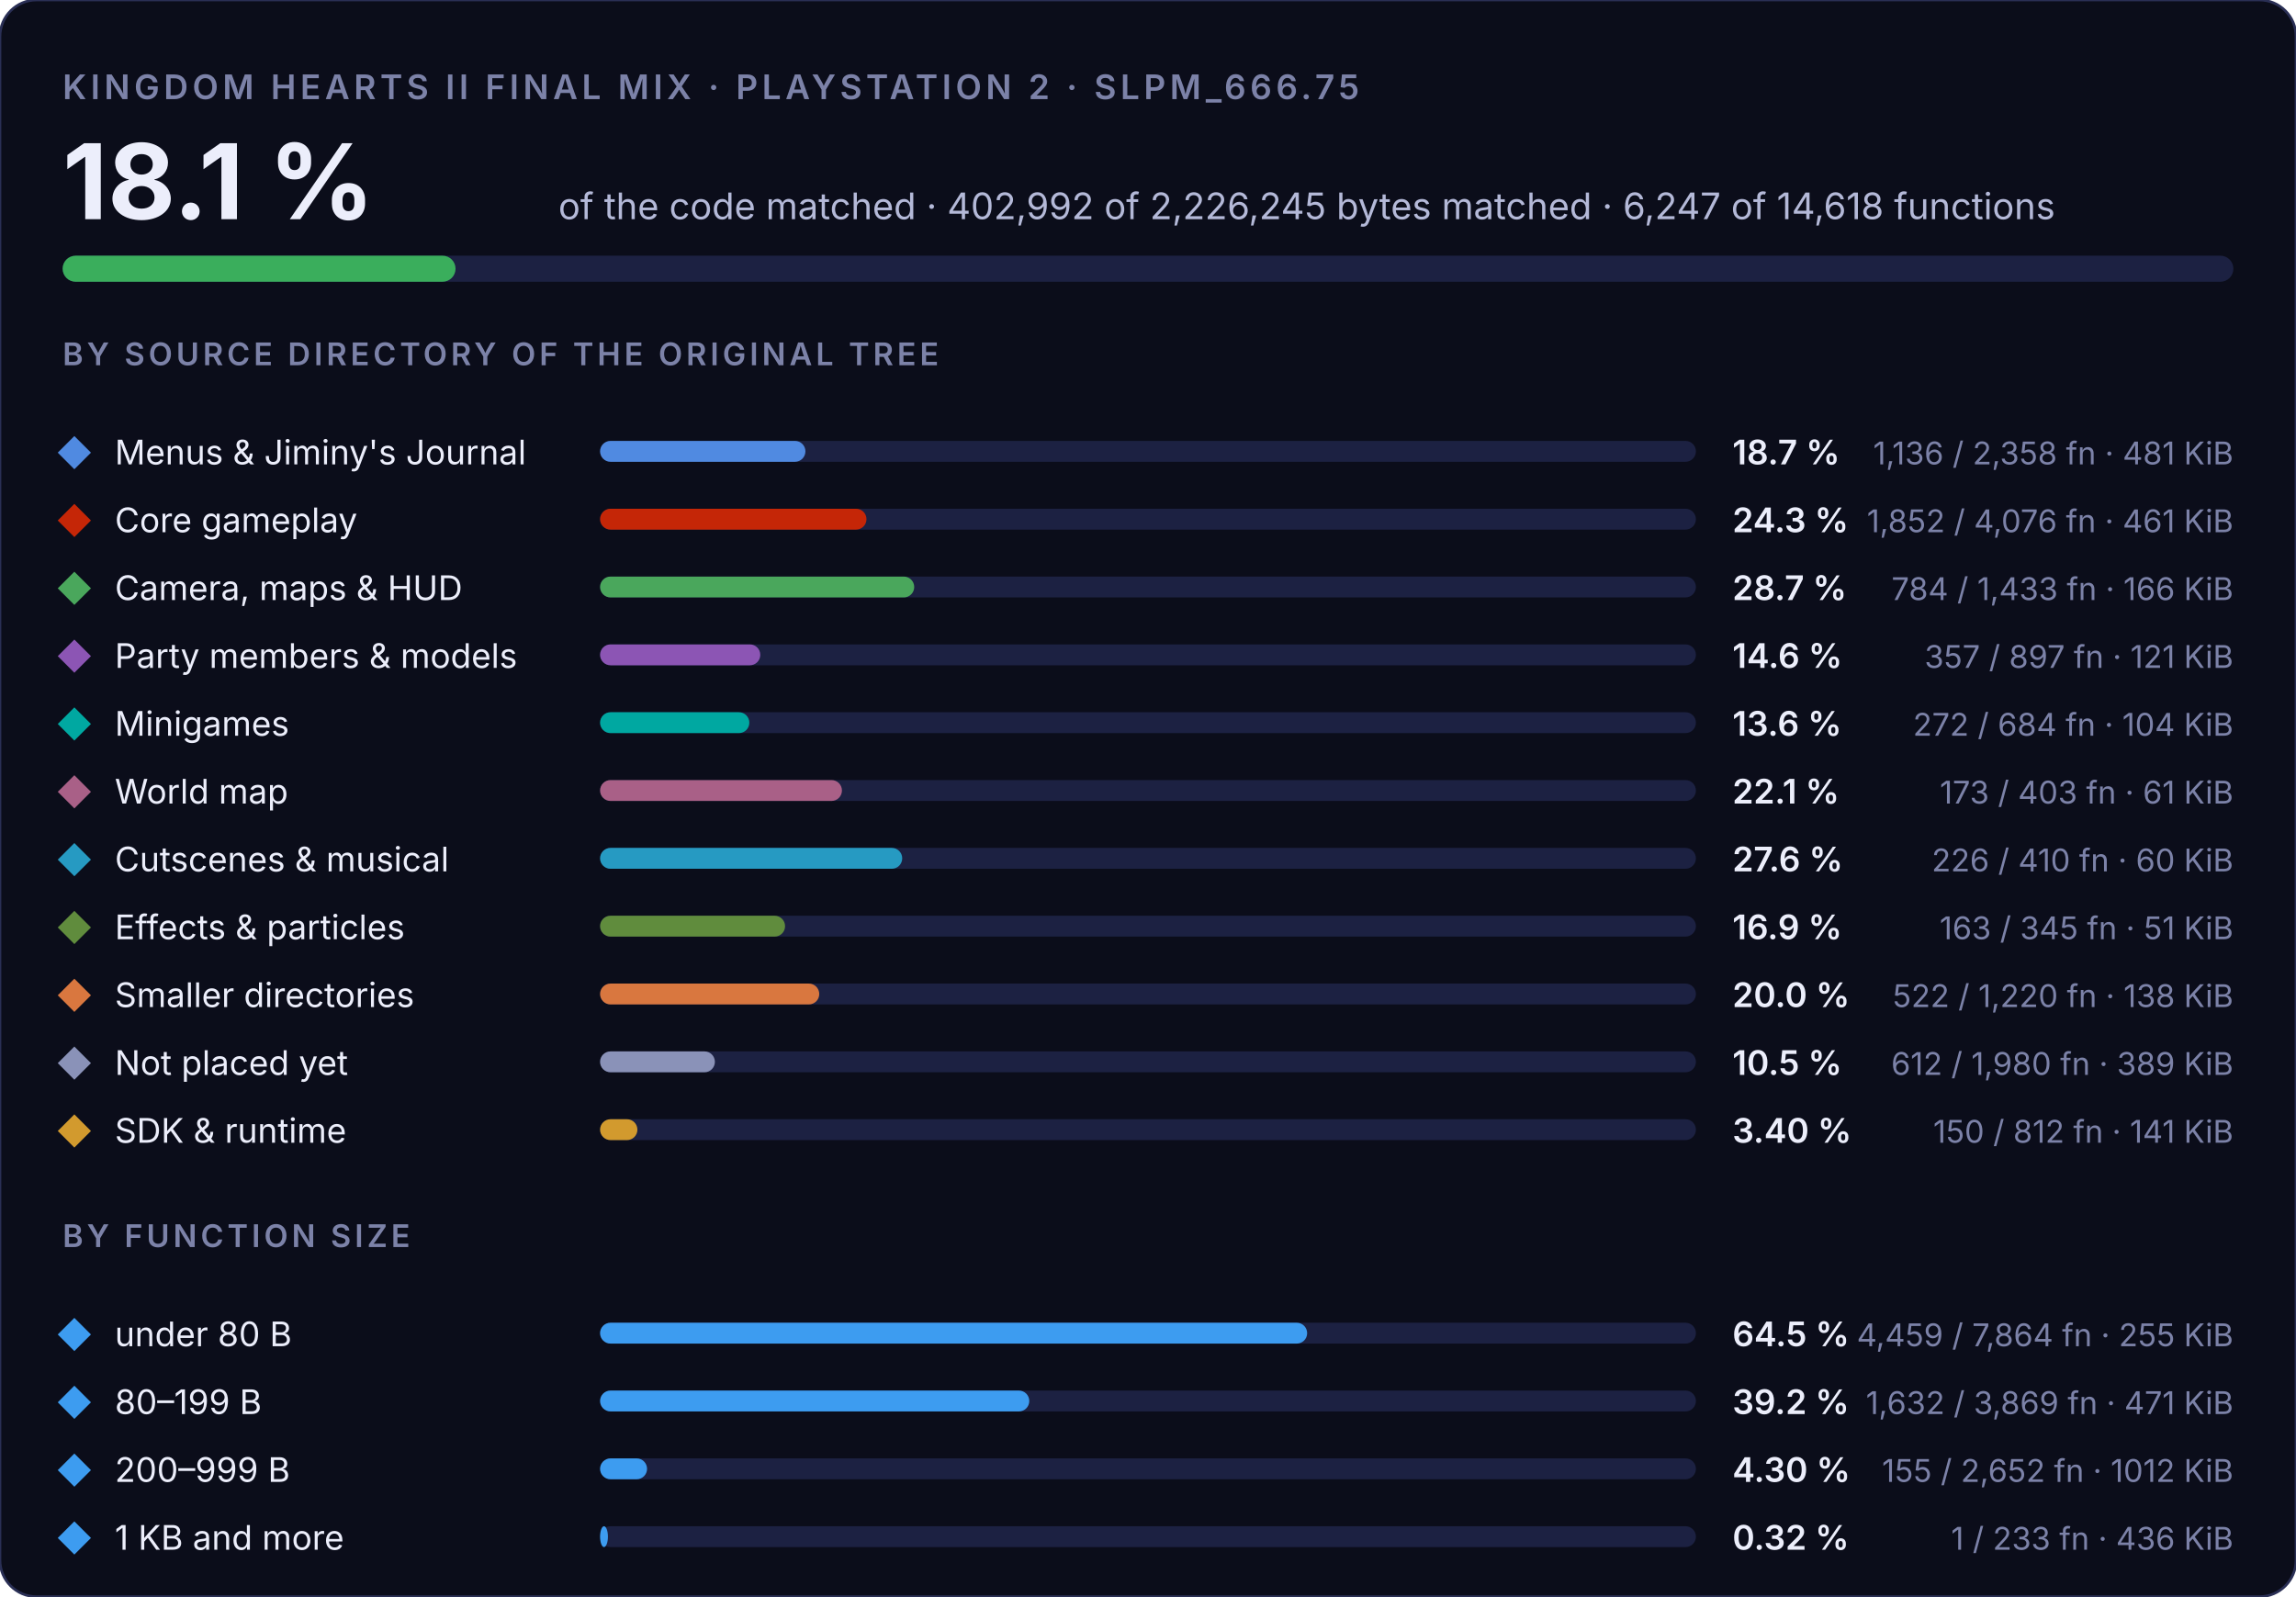
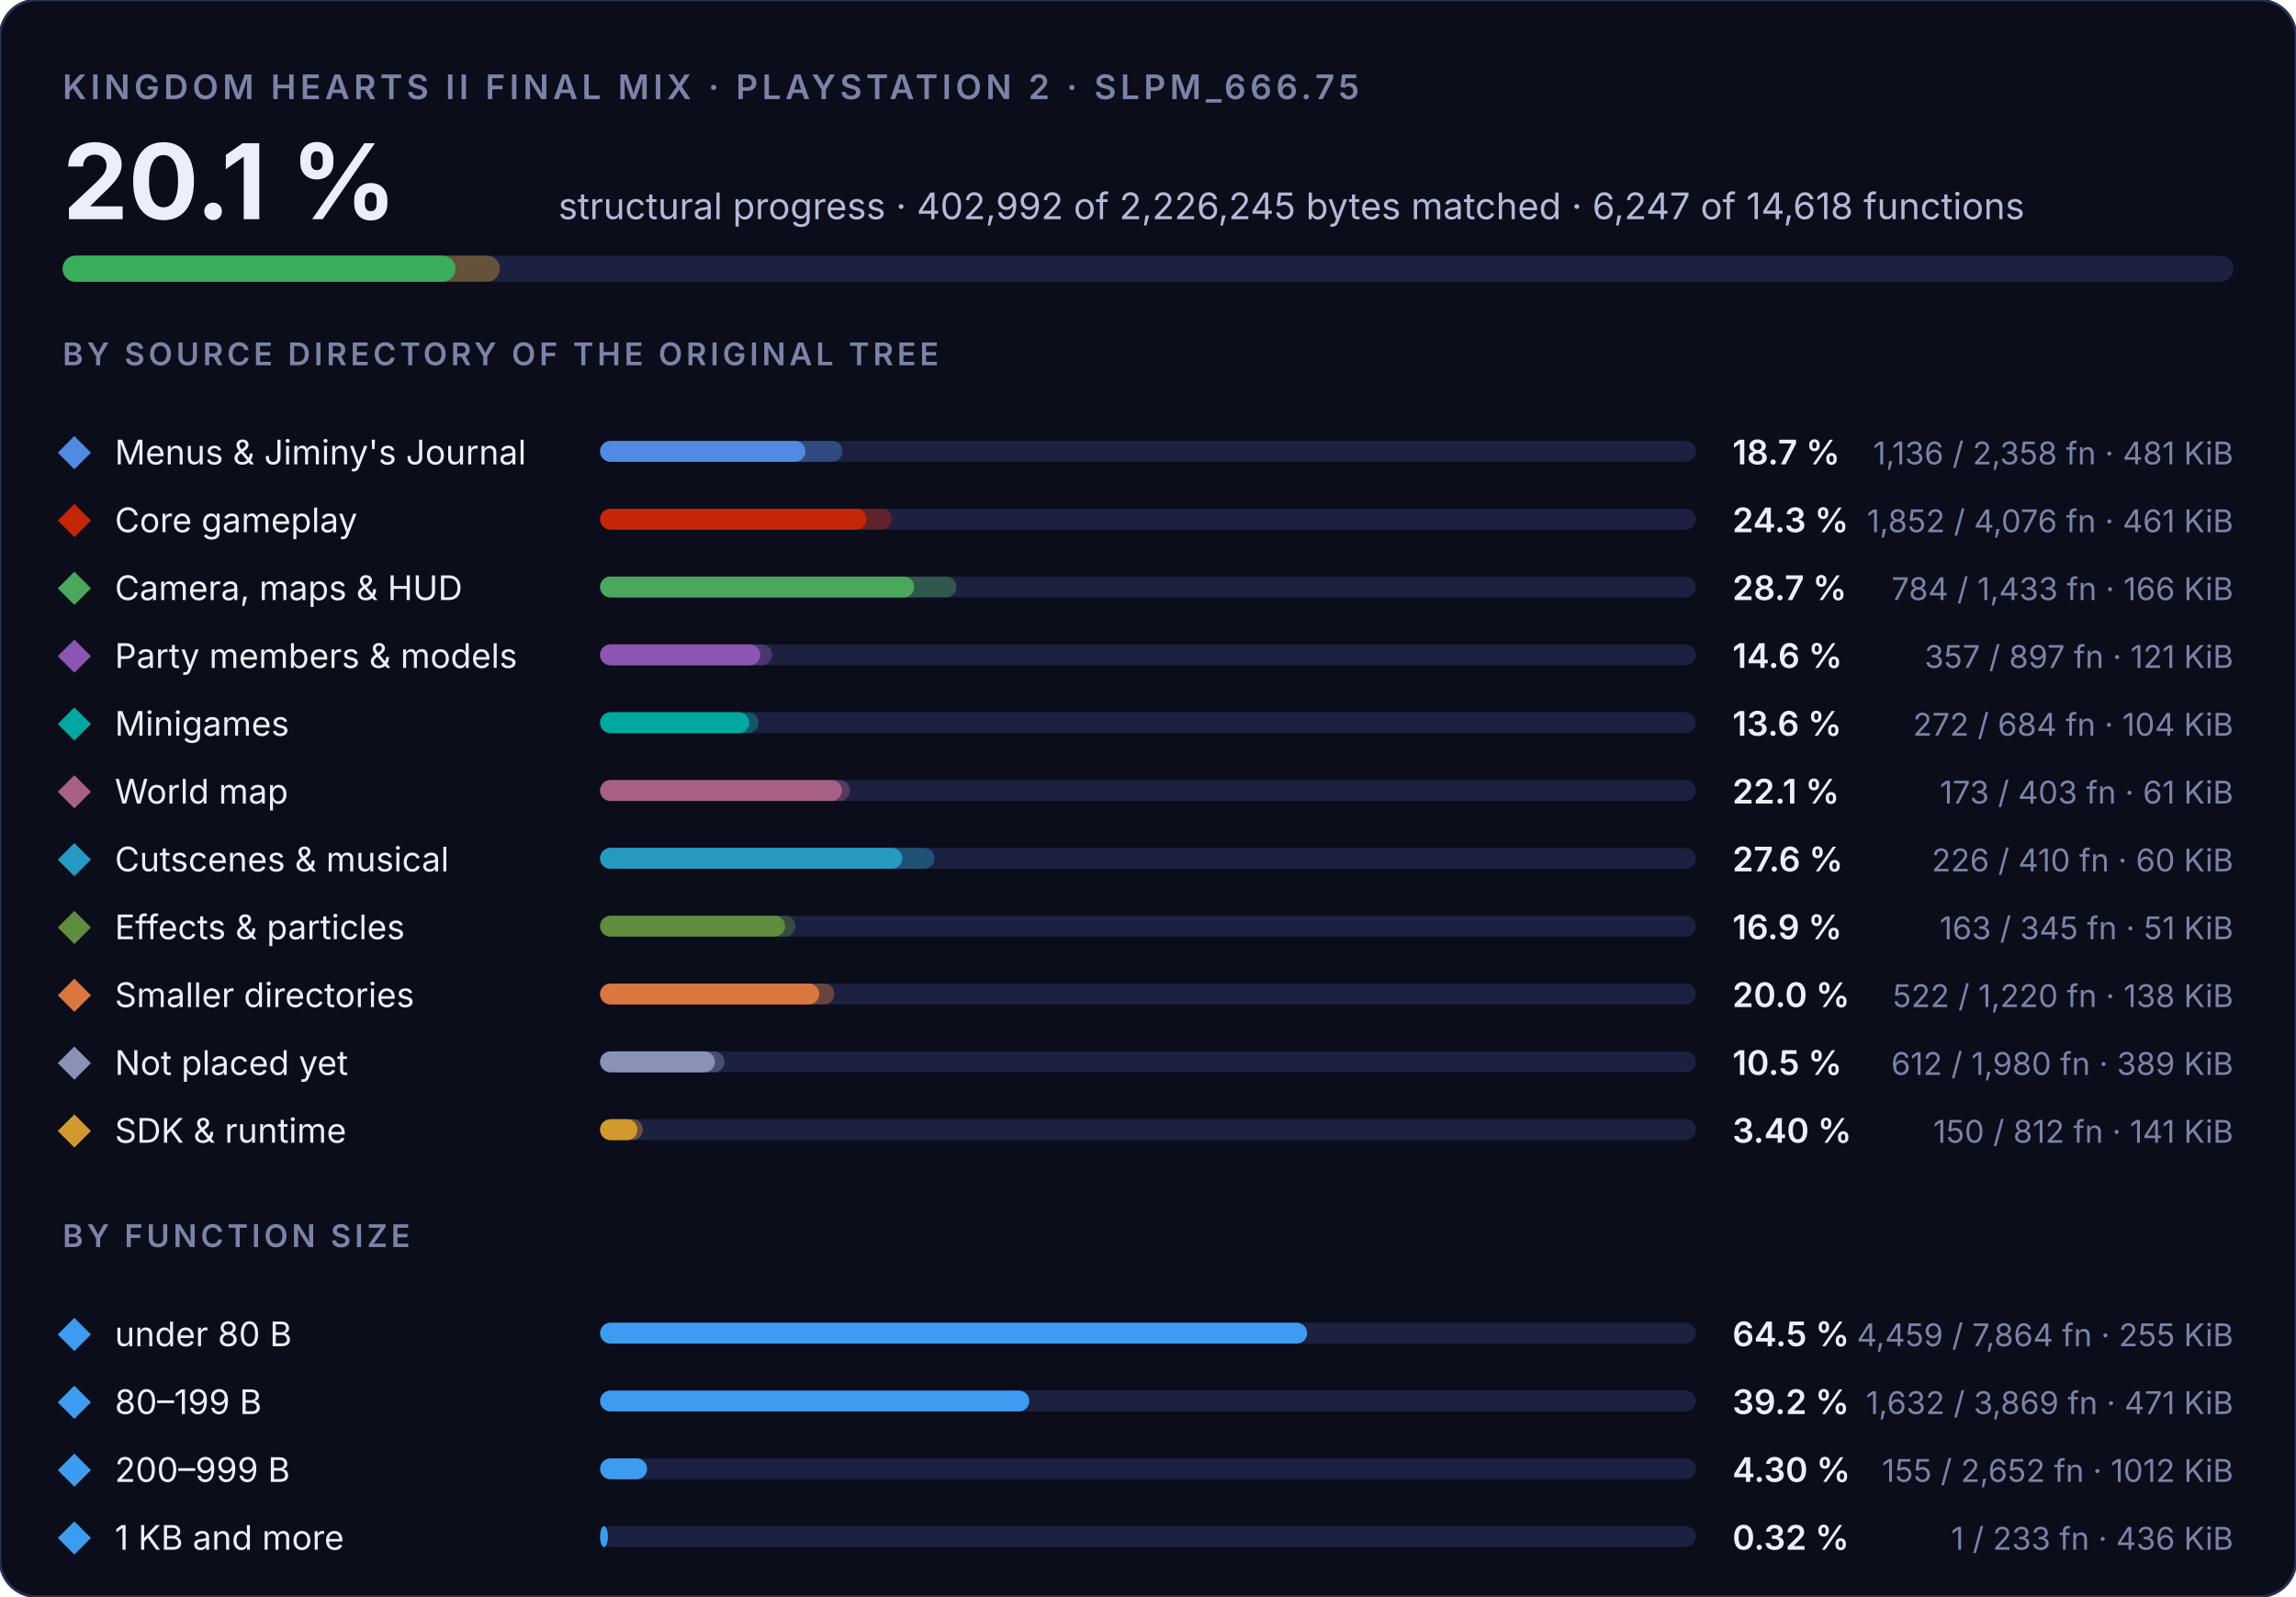
<svg xmlns="http://www.w3.org/2000/svg" viewBox="0 0 880 612" width="880" height="612" role="img" aria-label="Kingdom Hearts II Final Mix decompilation: 18.1 % of the code matched">
  <rect width="880" height="612" rx="14" fill="#0b0d1a" stroke="#2a2f55" />
  <g font-family="ui-sans-serif,system-ui,-apple-system,Segoe UI,sans-serif">
    <text x="24" y="38" font-size="13" font-weight="600" letter-spacing="1.6" fill="#7c82a8">KINGDOM HEARTS II FINAL MIX · PLAYSTATION 2 · SLPM_666.75</text>
-     <text x="24" y="84" font-size="40" font-weight="700" fill="#eceefb">18.1 %</text>
-     <text x="214" y="84" font-size="14" fill="#b4b9d8">of the code matched · 402,992 of 2,226,245 bytes matched · 6,247 of 14,618 functions</text>
+     <text x="24" y="84" font-size="40" font-weight="700" fill="#eceefb">20.1 %</text>
+     <text x="214" y="84" font-size="14" fill="#b4b9d8">structural progress · 402,992 of 2,226,245 bytes matched · 6,247 of 14,618 functions</text>
    <rect x="24" y="98" width="832" height="10" rx="5" fill="#1c2142" />
+     <rect x="24" y="98" width="167.6" height="10" rx="5" fill="#d29a2e" opacity="0.4" />
    <rect x="24" y="98" width="150.6" height="10" rx="5" fill="#3aae5c" />
    <text x="24" y="140" font-size="12" font-weight="600" letter-spacing="1.4" fill="#7c82a8">BY SOURCE DIRECTORY OF THE ORIGINAL TREE</text>
    <rect x="24" y="169" width="9" height="9" fill="#508ae1" transform="rotate(45 28.5 173.5)" />
    <text x="44" y="178" font-size="13" fill="#eceefb">Menus &amp; Jiminy's Journal</text>
    <rect x="230" y="169" width="420" height="8" rx="4" fill="#1c2142" />
+     <rect x="230" y="169" width="92.9" height="8" rx="4" fill="#508ae1" opacity="0.4" />
    <rect x="230" y="169" width="78.7" height="8" rx="4" fill="#508ae1" />
    <text x="664" y="178" font-size="13" font-weight="600" fill="#eceefb">18.7 %</text>
    <text x="856" y="178" font-size="12" text-anchor="end" fill="#7c82a8">1,136 / 2,358 fn · 481 KiB</text>
    <rect x="24" y="195" width="9" height="9" fill="#c52607" transform="rotate(45 28.5 199.5)" />
    <text x="44" y="204" font-size="13" fill="#eceefb">Core gameplay</text>
    <rect x="230" y="195" width="420" height="8" rx="4" fill="#1c2142" />
+     <rect x="230" y="195" width="111.9" height="8" rx="4" fill="#c52607" opacity="0.4" />
    <rect x="230" y="195" width="102.1" height="8" rx="4" fill="#c52607" />
    <text x="664" y="204" font-size="13" font-weight="600" fill="#eceefb">24.3 %</text>
    <text x="856" y="204" font-size="12" text-anchor="end" fill="#7c82a8">1,852 / 4,076 fn · 461 KiB</text>
    <rect x="24" y="221" width="9" height="9" fill="#4aa75c" transform="rotate(45 28.5 225.5)" />
    <text x="44" y="230" font-size="13" fill="#eceefb">Camera, maps &amp; HUD</text>
    <rect x="230" y="221" width="420" height="8" rx="4" fill="#1c2142" />
+     <rect x="230" y="221" width="136.6" height="8" rx="4" fill="#4aa75c" opacity="0.4" />
    <rect x="230" y="221" width="120.4" height="8" rx="4" fill="#4aa75c" />
    <text x="664" y="230" font-size="13" font-weight="600" fill="#eceefb">28.7 %</text>
    <text x="856" y="230" font-size="12" text-anchor="end" fill="#7c82a8">784 / 1,433 fn · 166 KiB</text>
    <rect x="24" y="247" width="9" height="9" fill="#8c55b4" transform="rotate(45 28.5 251.5)" />
    <text x="44" y="256" font-size="13" fill="#eceefb">Party members &amp; models</text>
    <rect x="230" y="247" width="420" height="8" rx="4" fill="#1c2142" />
+     <rect x="230" y="247" width="66.0" height="8" rx="4" fill="#8c55b4" opacity="0.4" />
    <rect x="230" y="247" width="61.4" height="8" rx="4" fill="#8c55b4" />
    <text x="664" y="256" font-size="13" font-weight="600" fill="#eceefb">14.6 %</text>
    <text x="856" y="256" font-size="12" text-anchor="end" fill="#7c82a8">357 / 897 fn · 121 KiB</text>
    <rect x="24" y="273" width="9" height="9" fill="#00a8a1" transform="rotate(45 28.5 277.5)" />
    <text x="44" y="282" font-size="13" fill="#eceefb">Minigames</text>
    <rect x="230" y="273" width="420" height="8" rx="4" fill="#1c2142" />
+     <rect x="230" y="273" width="60.7" height="8" rx="4" fill="#00a8a1" opacity="0.4" />
    <rect x="230" y="273" width="57.2" height="8" rx="4" fill="#00a8a1" />
    <text x="664" y="282" font-size="13" font-weight="600" fill="#eceefb">13.6 %</text>
    <text x="856" y="282" font-size="12" text-anchor="end" fill="#7c82a8">272 / 684 fn · 104 KiB</text>
    <rect x="24" y="299" width="9" height="9" fill="#a96087" transform="rotate(45 28.5 303.5)" />
    <text x="44" y="308" font-size="13" fill="#eceefb">World map</text>
    <rect x="230" y="299" width="420" height="8" rx="4" fill="#1c2142" />
+     <rect x="230" y="299" width="95.8" height="8" rx="4" fill="#a96087" opacity="0.4" />
    <rect x="230" y="299" width="92.7" height="8" rx="4" fill="#a96087" />
    <text x="664" y="308" font-size="13" font-weight="600" fill="#eceefb">22.1 %</text>
    <text x="856" y="308" font-size="12" text-anchor="end" fill="#7c82a8">173 / 403 fn · 61 KiB</text>
    <rect x="24" y="325" width="9" height="9" fill="#269ac2" transform="rotate(45 28.5 329.5)" />
    <text x="44" y="334" font-size="13" fill="#eceefb">Cutscenes &amp; musical</text>
    <rect x="230" y="325" width="420" height="8" rx="4" fill="#1c2142" />
+     <rect x="230" y="325" width="128.2" height="8" rx="4" fill="#269ac2" opacity="0.4" />
    <rect x="230" y="325" width="115.8" height="8" rx="4" fill="#269ac2" />
    <text x="664" y="334" font-size="13" font-weight="600" fill="#eceefb">27.6 %</text>
    <text x="856" y="334" font-size="12" text-anchor="end" fill="#7c82a8">226 / 410 fn · 60 KiB</text>
    <rect x="24" y="351" width="9" height="9" fill="#608c3d" transform="rotate(45 28.5 355.5)" />
    <text x="44" y="360" font-size="13" fill="#eceefb">Effects &amp; particles</text>
    <rect x="230" y="351" width="420" height="8" rx="4" fill="#1c2142" />
+     <rect x="230" y="351" width="74.9" height="8" rx="4" fill="#608c3d" opacity="0.4" />
    <rect x="230" y="351" width="70.9" height="8" rx="4" fill="#608c3d" />
    <text x="664" y="360" font-size="13" font-weight="600" fill="#eceefb">16.9 %</text>
    <text x="856" y="360" font-size="12" text-anchor="end" fill="#7c82a8">163 / 345 fn · 51 KiB</text>
    <rect x="24" y="377" width="9" height="9" fill="#d9773f" transform="rotate(45 28.5 381.5)" />
    <text x="44" y="386" font-size="13" fill="#eceefb">Smaller directories</text>
    <rect x="230" y="377" width="420" height="8" rx="4" fill="#1c2142" />
+     <rect x="230" y="377" width="89.8" height="8" rx="4" fill="#d9773f" opacity="0.4" />
    <rect x="230" y="377" width="84.0" height="8" rx="4" fill="#d9773f" />
    <text x="664" y="386" font-size="13" font-weight="600" fill="#eceefb">20.0 %</text>
    <text x="856" y="386" font-size="12" text-anchor="end" fill="#7c82a8">522 / 1,220 fn · 138 KiB</text>
    <rect x="24" y="403" width="9" height="9" fill="#8a92b8" transform="rotate(45 28.5 407.5)" />
    <text x="44" y="412" font-size="13" fill="#eceefb">Not placed yet</text>
    <rect x="230" y="403" width="420" height="8" rx="4" fill="#1c2142" />
+     <rect x="230" y="403" width="47.7" height="8" rx="4" fill="#8a92b8" opacity="0.4" />
    <rect x="230" y="403" width="44.0" height="8" rx="4" fill="#8a92b8" />
    <text x="664" y="412" font-size="13" font-weight="600" fill="#eceefb">10.5 %</text>
    <text x="856" y="412" font-size="12" text-anchor="end" fill="#7c82a8">612 / 1,980 fn · 389 KiB</text>
    <rect x="24" y="429" width="9" height="9" fill="#d29a2e" transform="rotate(45 28.5 433.5)" />
    <text x="44" y="438" font-size="13" fill="#eceefb">SDK &amp; runtime</text>
    <rect x="230" y="429" width="420" height="8" rx="4" fill="#1c2142" />
+     <rect x="230" y="429" width="16.4" height="8" rx="4" fill="#d29a2e" opacity="0.4" />
    <rect x="230" y="429" width="14.3" height="8" rx="4" fill="#d29a2e" />
    <text x="664" y="438" font-size="13" font-weight="600" fill="#eceefb">3.40 %</text>
    <text x="856" y="438" font-size="12" text-anchor="end" fill="#7c82a8">150 / 812 fn · 141 KiB</text>
    <text x="24" y="478" font-size="12" font-weight="600" letter-spacing="1.4" fill="#7c82a8">BY FUNCTION SIZE</text>
    <rect x="24" y="507" width="9" height="9" fill="#3d9cf0" transform="rotate(45 28.5 511.5)" />
    <text x="44" y="516" font-size="13" fill="#eceefb">under 80 B</text>
    <rect x="230" y="507" width="420" height="8" rx="4" fill="#1c2142" />
    <rect x="230" y="507" width="271.0" height="8" rx="4" fill="#3d9cf0" />
    <text x="664" y="516" font-size="13" font-weight="600" fill="#eceefb">64.5 %</text>
    <text x="856" y="516" font-size="12" text-anchor="end" fill="#7c82a8">4,459 / 7,864 fn · 255 KiB</text>
    <rect x="24" y="533" width="9" height="9" fill="#3d9cf0" transform="rotate(45 28.5 537.5)" />
    <text x="44" y="542" font-size="13" fill="#eceefb">80–199 B</text>
    <rect x="230" y="533" width="420" height="8" rx="4" fill="#1c2142" />
    <rect x="230" y="533" width="164.5" height="8" rx="4" fill="#3d9cf0" />
    <text x="664" y="542" font-size="13" font-weight="600" fill="#eceefb">39.2 %</text>
    <text x="856" y="542" font-size="12" text-anchor="end" fill="#7c82a8">1,632 / 3,869 fn · 471 KiB</text>
    <rect x="24" y="559" width="9" height="9" fill="#3d9cf0" transform="rotate(45 28.5 563.5)" />
    <text x="44" y="568" font-size="13" fill="#eceefb">200–999 B</text>
    <rect x="230" y="559" width="420" height="8" rx="4" fill="#1c2142" />
    <rect x="230" y="559" width="18.0" height="8" rx="4" fill="#3d9cf0" />
    <text x="664" y="568" font-size="13" font-weight="600" fill="#eceefb">4.30 %</text>
    <text x="856" y="568" font-size="12" text-anchor="end" fill="#7c82a8">155 / 2,652 fn · 1012 KiB</text>
    <rect x="24" y="585" width="9" height="9" fill="#3d9cf0" transform="rotate(45 28.5 589.5)" />
    <text x="44" y="594" font-size="13" fill="#eceefb">1 KB and more</text>
    <rect x="230" y="585" width="420" height="8" rx="4" fill="#1c2142" />
    <rect x="230" y="585" width="3.0" height="8" rx="4" fill="#3d9cf0" />
    <text x="664" y="594" font-size="13" font-weight="600" fill="#eceefb">0.32 %</text>
    <text x="856" y="594" font-size="12" text-anchor="end" fill="#7c82a8">1 / 233 fn · 436 KiB</text>
  </g>
</svg>
